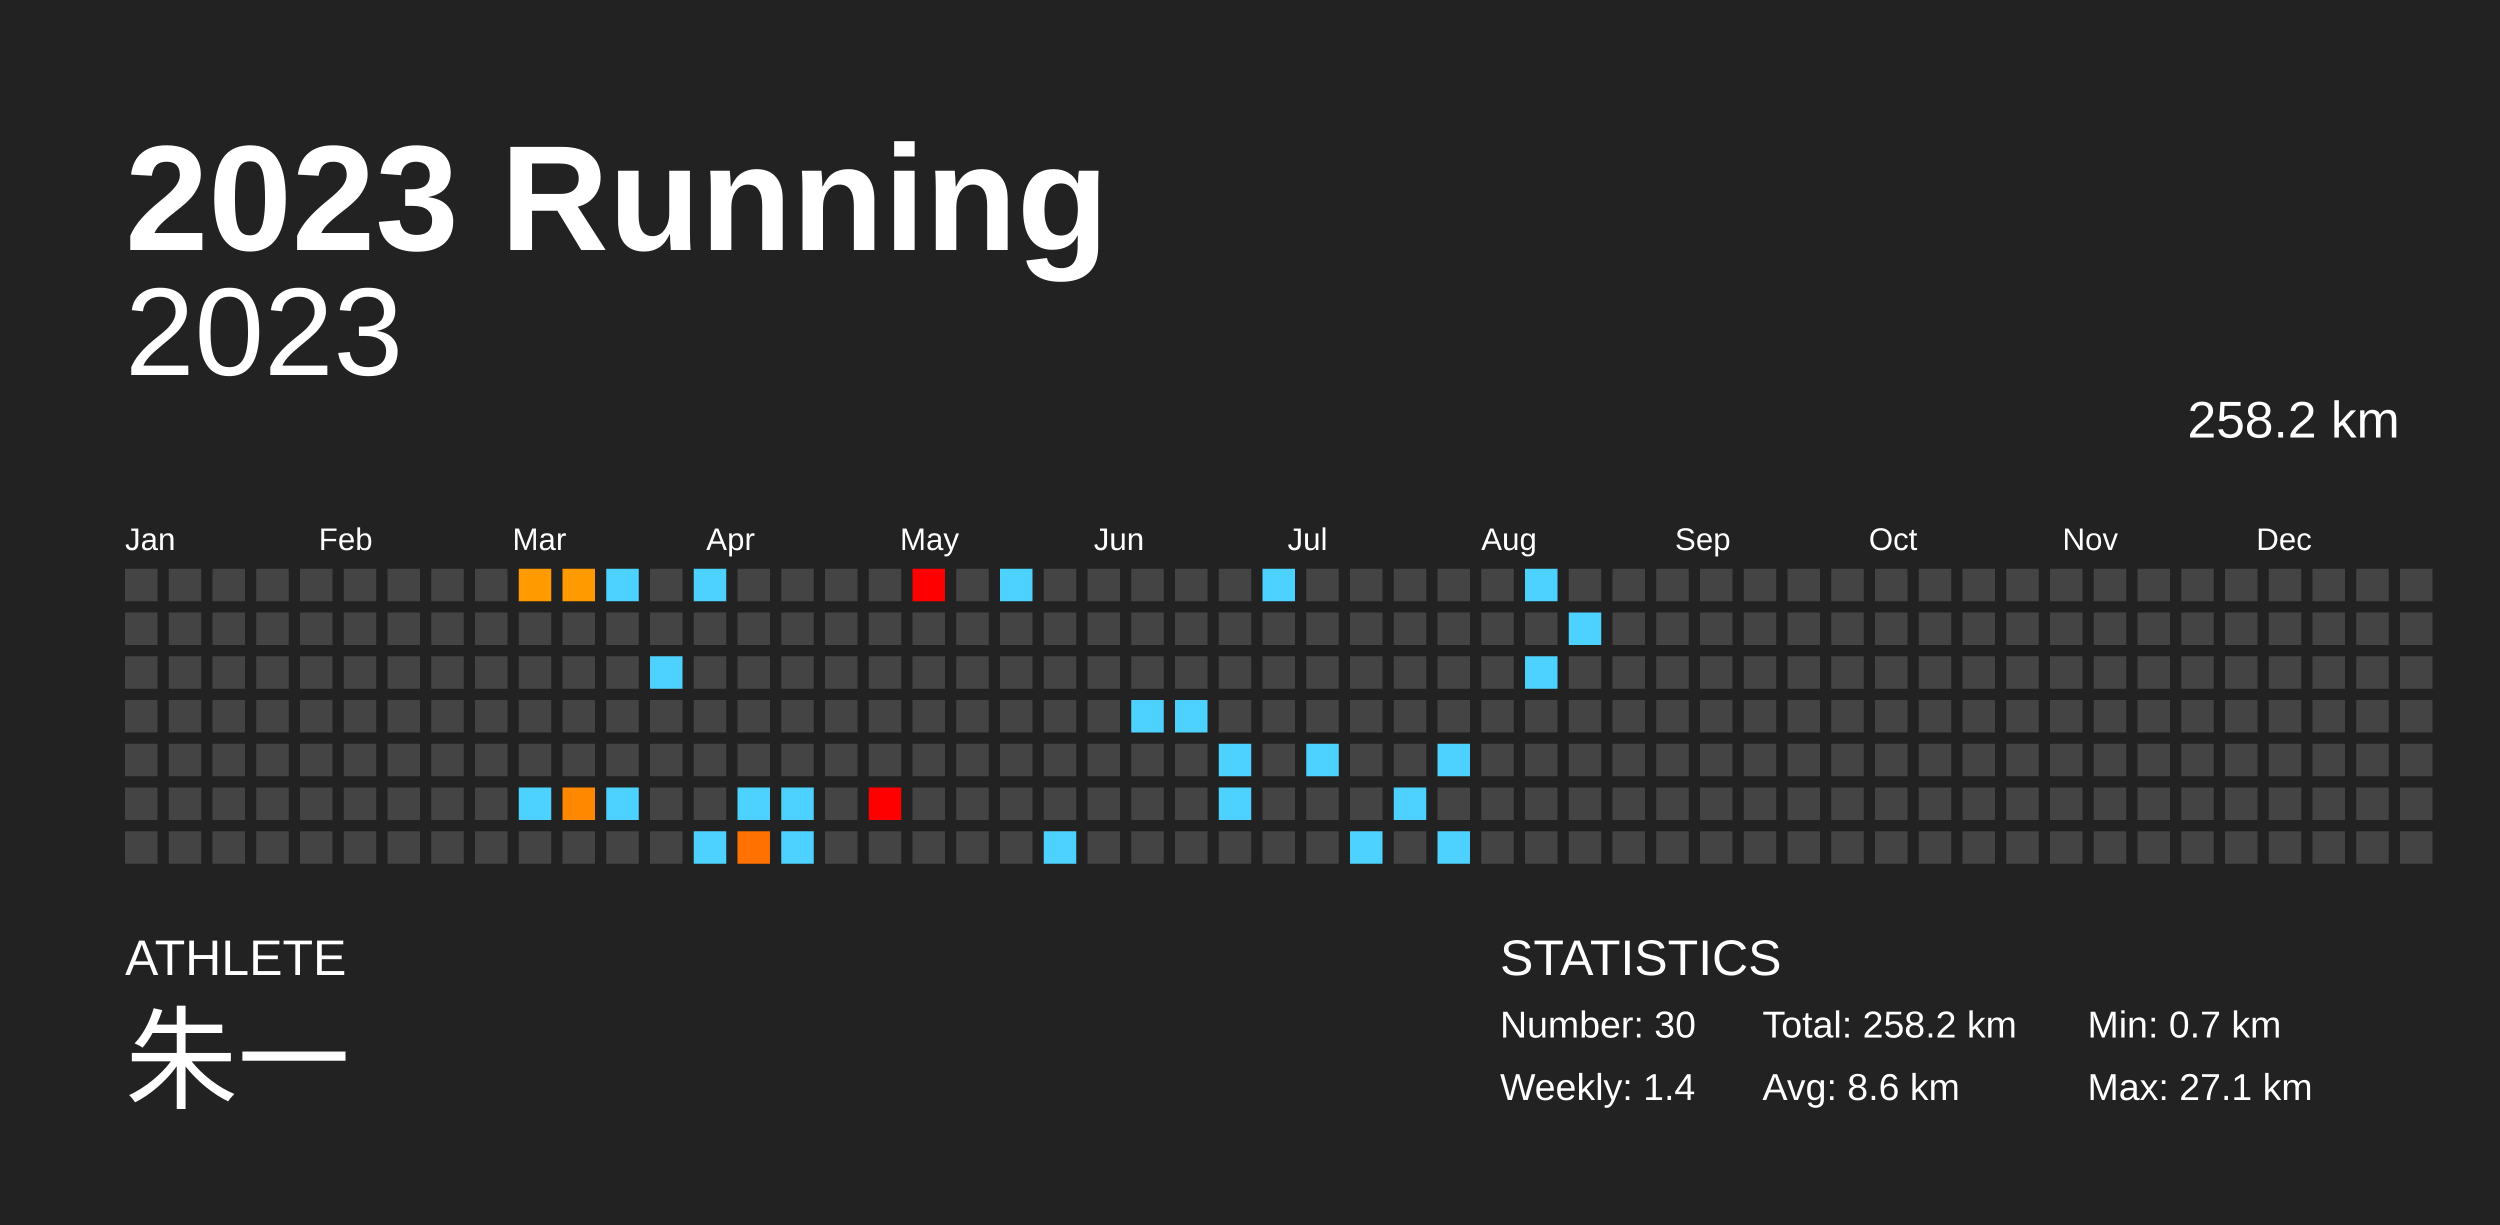
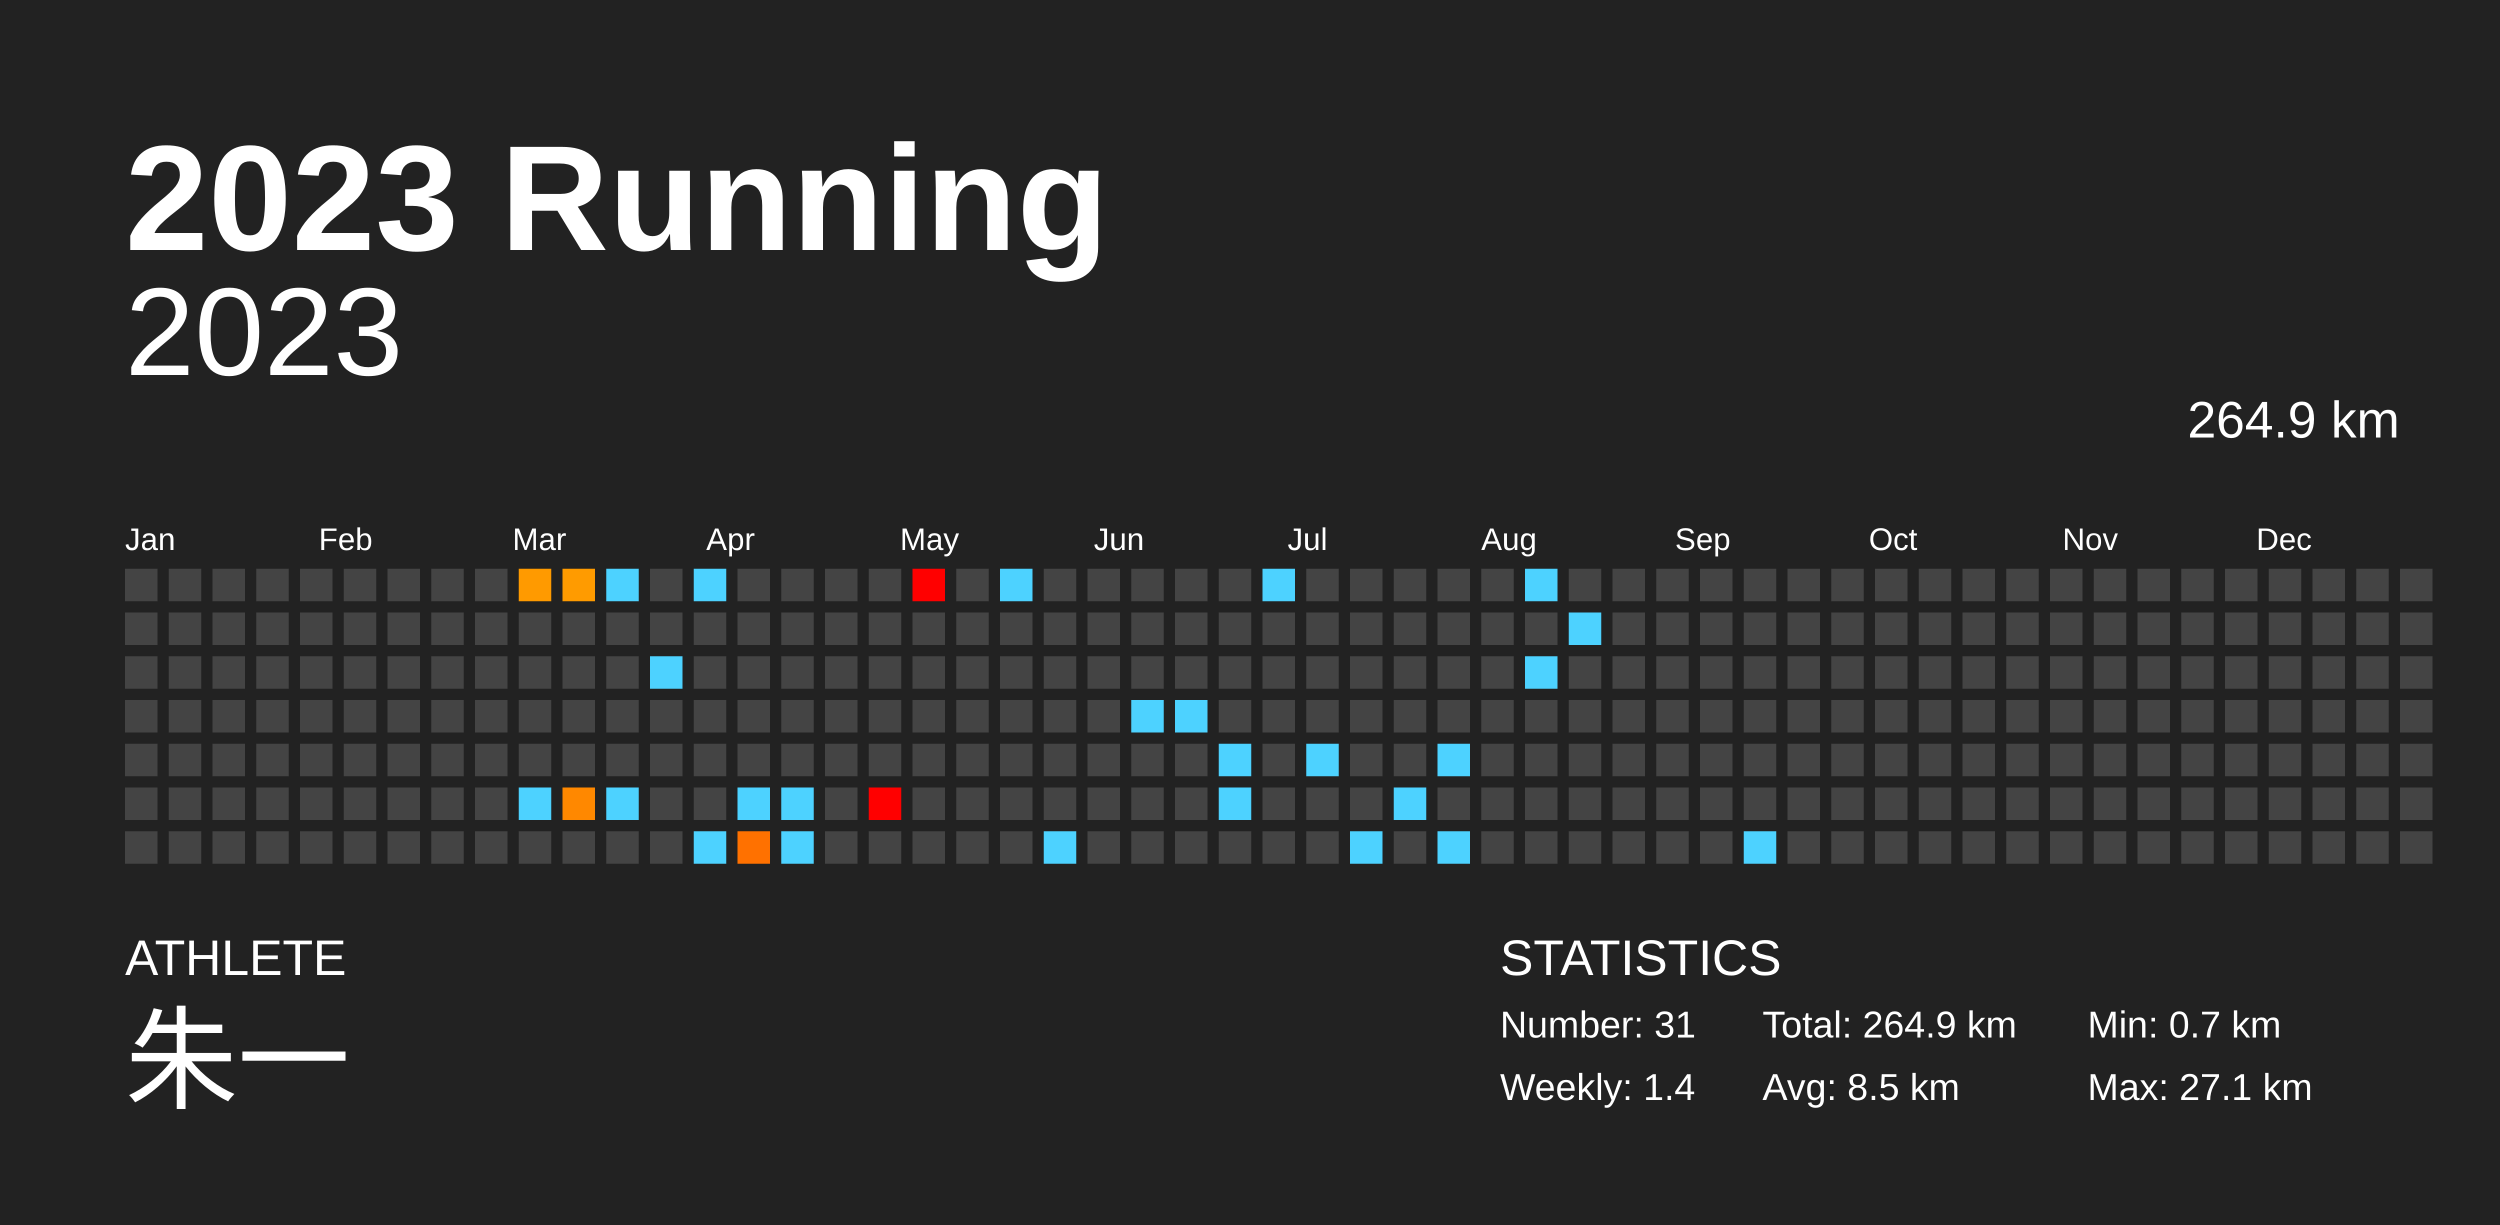
<svg xmlns="http://www.w3.org/2000/svg" baseProfile="full" height="98mm" version="1.1" viewBox="0,0,200,98" width="200mm">
  <defs />
  <rect fill="#222222" height="98" width="200" x="0" y="0" />
  <text fill="#FFFFFF" style="font-size:12px; font-family:Arial; font-weight:bold;" x="10" y="20">2023 Running</text>
  <text fill="#FFFFFF" style="font-size:4px; font-family:Arial" x="10" y="78">ATHLETE</text>
  <text fill="#FFFFFF" style="font-size:9px; font-family:Arial" x="10" y="88">朱一</text>
  <text fill="#FFFFFF" style="font-size:4px; font-family:Arial" x="120" y="78">STATISTICS</text>
-   <text fill="#FFFFFF" style="font-size:3px; font-family:Arial" x="120" y="83">Number: 30</text>
+   <text fill="#FFFFFF" style="font-size:3px; font-family:Arial" x="120" y="83">Number: 31</text>
  <text fill="#FFFFFF" style="font-size:3px; font-family:Arial" x="120" y="88">Weekly: 1.4</text>
-   <text fill="#FFFFFF" style="font-size:3px; font-family:Arial" x="141" y="83">Total: 258.2 km</text>
-   <text fill="#FFFFFF" style="font-size:3px; font-family:Arial" x="141" y="88">Avg: 8.6 km</text>
+   <text fill="#FFFFFF" style="font-size:3px; font-family:Arial" x="141" y="83">Total: 264.9 km</text>
+   <text fill="#FFFFFF" style="font-size:3px; font-family:Arial" x="141" y="88">Avg: 8.5 km</text>
  <text fill="#FFFFFF" style="font-size:3px; font-family:Arial" x="167" y="83">Min: 0.7 km</text>
  <text fill="#FFFFFF" style="font-size:3px; font-family:Arial" x="167" y="88">Max: 27.1 km</text>
  <text alignment-baseline="hanging" fill="#FFFFFF" style="font-size:10.0px; font-family:Arial;" x="10" y="30">2023</text>
-   <text alignment-baseline="hanging" fill="#FFFFFF" style="font-size:4.125px; font-family:Arial;" x="175" y="35">258.2 km</text>
+   <text alignment-baseline="hanging" fill="#FFFFFF" style="font-size:4.125px; font-family:Arial;" x="175" y="35">264.9 km</text>
  <text fill="#FFFFFF" style="font-size:2.5px; font-family:Arial" x="10.0" y="44">Jan</text>
  <text fill="#FFFFFF" style="font-size:2.5px; font-family:Arial" x="25.5" y="44">Feb</text>
  <text fill="#FFFFFF" style="font-size:2.5px; font-family:Arial" x="41.0" y="44">Mar</text>
  <text fill="#FFFFFF" style="font-size:2.5px; font-family:Arial" x="56.5" y="44">Apr</text>
  <text fill="#FFFFFF" style="font-size:2.5px; font-family:Arial" x="72.0" y="44">May</text>
  <text fill="#FFFFFF" style="font-size:2.5px; font-family:Arial" x="87.5" y="44">Jun</text>
  <text fill="#FFFFFF" style="font-size:2.5px; font-family:Arial" x="103.0" y="44">Jul</text>
  <text fill="#FFFFFF" style="font-size:2.5px; font-family:Arial" x="118.5" y="44">Aug</text>
  <text fill="#FFFFFF" style="font-size:2.5px; font-family:Arial" x="134.0" y="44">Sep</text>
  <text fill="#FFFFFF" style="font-size:2.5px; font-family:Arial" x="149.5" y="44">Oct</text>
  <text fill="#FFFFFF" style="font-size:2.5px; font-family:Arial" x="165.0" y="44">Nov</text>
  <text fill="#FFFFFF" style="font-size:2.5px; font-family:Arial" x="180.5" y="44">Dec</text>
  <rect fill="#444444" height="2.6" width="2.6" x="10.0" y="45.5" />
  <rect fill="#444444" height="2.6" width="2.6" x="10.0" y="49.0" />
  <rect fill="#444444" height="2.6" width="2.6" x="10.0" y="52.5" />
  <rect fill="#444444" height="2.6" width="2.6" x="10.0" y="56.0" />
  <rect fill="#444444" height="2.6" width="2.6" x="10.0" y="59.5" />
  <rect fill="#444444" height="2.6" width="2.6" x="10.0" y="63.0" />
  <rect fill="#444444" height="2.6" width="2.6" x="10.0" y="66.5" />
  <rect fill="#444444" height="2.6" width="2.6" x="13.5" y="45.5" />
  <rect fill="#444444" height="2.6" width="2.6" x="13.5" y="49.0" />
  <rect fill="#444444" height="2.6" width="2.6" x="13.5" y="52.5" />
  <rect fill="#444444" height="2.6" width="2.6" x="13.5" y="56.0" />
  <rect fill="#444444" height="2.6" width="2.6" x="13.5" y="59.5" />
  <rect fill="#444444" height="2.6" width="2.6" x="13.5" y="63.0" />
  <rect fill="#444444" height="2.6" width="2.6" x="13.5" y="66.5" />
  <rect fill="#444444" height="2.6" width="2.6" x="17.0" y="45.5" />
  <rect fill="#444444" height="2.6" width="2.6" x="17.0" y="49.0" />
  <rect fill="#444444" height="2.6" width="2.6" x="17.0" y="52.5" />
  <rect fill="#444444" height="2.6" width="2.6" x="17.0" y="56.0" />
  <rect fill="#444444" height="2.6" width="2.6" x="17.0" y="59.5" />
  <rect fill="#444444" height="2.6" width="2.6" x="17.0" y="63.0" />
  <rect fill="#444444" height="2.6" width="2.6" x="17.0" y="66.5" />
  <rect fill="#444444" height="2.6" width="2.6" x="20.5" y="45.5" />
  <rect fill="#444444" height="2.6" width="2.6" x="20.5" y="49.0" />
  <rect fill="#444444" height="2.6" width="2.6" x="20.5" y="52.5" />
  <rect fill="#444444" height="2.6" width="2.6" x="20.5" y="56.0" />
  <rect fill="#444444" height="2.6" width="2.6" x="20.5" y="59.5" />
  <rect fill="#444444" height="2.6" width="2.6" x="20.5" y="63.0" />
  <rect fill="#444444" height="2.6" width="2.6" x="20.5" y="66.5" />
  <rect fill="#444444" height="2.6" width="2.6" x="24.0" y="45.5" />
  <rect fill="#444444" height="2.6" width="2.6" x="24.0" y="49.0" />
  <rect fill="#444444" height="2.6" width="2.6" x="24.0" y="52.5" />
  <rect fill="#444444" height="2.6" width="2.6" x="24.0" y="56.0" />
  <rect fill="#444444" height="2.6" width="2.6" x="24.0" y="59.5" />
  <rect fill="#444444" height="2.6" width="2.6" x="24.0" y="63.0" />
  <rect fill="#444444" height="2.6" width="2.6" x="24.0" y="66.5" />
  <rect fill="#444444" height="2.6" width="2.6" x="27.5" y="45.5" />
  <rect fill="#444444" height="2.6" width="2.6" x="27.5" y="49.0" />
  <rect fill="#444444" height="2.6" width="2.6" x="27.5" y="52.5" />
  <rect fill="#444444" height="2.6" width="2.6" x="27.5" y="56.0" />
  <rect fill="#444444" height="2.6" width="2.6" x="27.5" y="59.5" />
  <rect fill="#444444" height="2.6" width="2.6" x="27.5" y="63.0" />
  <rect fill="#444444" height="2.6" width="2.6" x="27.5" y="66.5" />
  <rect fill="#444444" height="2.6" width="2.6" x="31.0" y="45.5" />
  <rect fill="#444444" height="2.6" width="2.6" x="31.0" y="49.0" />
  <rect fill="#444444" height="2.6" width="2.6" x="31.0" y="52.5" />
  <rect fill="#444444" height="2.6" width="2.6" x="31.0" y="56.0" />
  <rect fill="#444444" height="2.6" width="2.6" x="31.0" y="59.5" />
  <rect fill="#444444" height="2.6" width="2.6" x="31.0" y="63.0" />
  <rect fill="#444444" height="2.6" width="2.6" x="31.0" y="66.5" />
  <rect fill="#444444" height="2.6" width="2.6" x="34.5" y="45.5" />
  <rect fill="#444444" height="2.6" width="2.6" x="34.5" y="49.0" />
  <rect fill="#444444" height="2.6" width="2.6" x="34.5" y="52.5" />
  <rect fill="#444444" height="2.6" width="2.6" x="34.5" y="56.0" />
  <rect fill="#444444" height="2.6" width="2.6" x="34.5" y="59.5" />
  <rect fill="#444444" height="2.6" width="2.6" x="34.5" y="63.0" />
  <rect fill="#444444" height="2.6" width="2.6" x="34.5" y="66.5" />
  <rect fill="#444444" height="2.6" width="2.6" x="38.0" y="45.5" />
  <rect fill="#444444" height="2.6" width="2.6" x="38.0" y="49.0" />
  <rect fill="#444444" height="2.6" width="2.6" x="38.0" y="52.5" />
  <rect fill="#444444" height="2.6" width="2.6" x="38.0" y="56.0" />
  <rect fill="#444444" height="2.6" width="2.6" x="38.0" y="59.5" />
  <rect fill="#444444" height="2.6" width="2.6" x="38.0" y="63.0" />
  <rect fill="#444444" height="2.6" width="2.6" x="38.0" y="66.5" />
  <rect fill="#ff9a00" height="2.6" width="2.6" x="41.5" y="45.5" />
  <rect fill="#444444" height="2.6" width="2.6" x="41.5" y="49.0" />
  <rect fill="#444444" height="2.6" width="2.6" x="41.5" y="52.5" />
  <rect fill="#444444" height="2.6" width="2.6" x="41.5" y="56.0" />
  <rect fill="#444444" height="2.6" width="2.6" x="41.5" y="59.5" />
  <rect fill="#4dd2ff" height="2.6" width="2.6" x="41.5" y="63.0" />
  <rect fill="#444444" height="2.6" width="2.6" x="41.5" y="66.5" />
  <rect fill="#ff9b00" height="2.6" width="2.6" x="45.0" y="45.5" />
  <rect fill="#444444" height="2.6" width="2.6" x="45.0" y="49.0" />
  <rect fill="#444444" height="2.6" width="2.6" x="45.0" y="52.5" />
  <rect fill="#444444" height="2.6" width="2.6" x="45.0" y="56.0" />
  <rect fill="#444444" height="2.6" width="2.6" x="45.0" y="59.5" />
  <rect fill="#ff8800" height="2.6" width="2.6" x="45.0" y="63.0" />
  <rect fill="#444444" height="2.6" width="2.6" x="45.0" y="66.5" />
  <rect fill="#4dd2ff" height="2.6" width="2.6" x="48.5" y="45.5" />
  <rect fill="#444444" height="2.6" width="2.6" x="48.5" y="49.0" />
  <rect fill="#444444" height="2.6" width="2.6" x="48.5" y="52.5" />
  <rect fill="#444444" height="2.6" width="2.6" x="48.5" y="56.0" />
  <rect fill="#444444" height="2.6" width="2.6" x="48.5" y="59.5" />
  <rect fill="#4dd2ff" height="2.6" width="2.6" x="48.5" y="63.0" />
  <rect fill="#444444" height="2.6" width="2.6" x="48.5" y="66.5" />
  <rect fill="#444444" height="2.6" width="2.6" x="52.0" y="45.5" />
  <rect fill="#444444" height="2.6" width="2.6" x="52.0" y="49.0" />
  <rect fill="#4dd2ff" height="2.6" width="2.6" x="52.0" y="52.5" />
  <rect fill="#444444" height="2.6" width="2.6" x="52.0" y="56.0" />
  <rect fill="#444444" height="2.6" width="2.6" x="52.0" y="59.5" />
  <rect fill="#444444" height="2.6" width="2.6" x="52.0" y="63.0" />
  <rect fill="#444444" height="2.6" width="2.6" x="52.0" y="66.5" />
  <rect fill="#4dd2ff" height="2.6" width="2.6" x="55.5" y="45.5" />
  <rect fill="#444444" height="2.6" width="2.6" x="55.5" y="49.0" />
  <rect fill="#444444" height="2.6" width="2.6" x="55.5" y="52.5" />
  <rect fill="#444444" height="2.6" width="2.6" x="55.5" y="56.0" />
  <rect fill="#444444" height="2.6" width="2.6" x="55.5" y="59.5" />
  <rect fill="#444444" height="2.6" width="2.6" x="55.5" y="63.0" />
  <rect fill="#4dd2ff" height="2.6" width="2.6" x="55.5" y="66.5" />
  <rect fill="#444444" height="2.6" width="2.6" x="59.0" y="45.5" />
  <rect fill="#444444" height="2.6" width="2.6" x="59.0" y="49.0" />
  <rect fill="#444444" height="2.6" width="2.6" x="59.0" y="52.5" />
  <rect fill="#444444" height="2.6" width="2.6" x="59.0" y="56.0" />
  <rect fill="#444444" height="2.6" width="2.6" x="59.0" y="59.5" />
  <rect fill="#4dd2ff" height="2.6" width="2.6" x="59.0" y="63.0" />
  <rect fill="#ff7100" height="2.6" width="2.6" x="59.0" y="66.5" />
  <rect fill="#444444" height="2.6" width="2.6" x="62.5" y="45.5" />
  <rect fill="#444444" height="2.6" width="2.6" x="62.5" y="49.0" />
  <rect fill="#444444" height="2.6" width="2.6" x="62.5" y="52.5" />
  <rect fill="#444444" height="2.6" width="2.6" x="62.5" y="56.0" />
  <rect fill="#444444" height="2.6" width="2.6" x="62.5" y="59.5" />
  <rect fill="#4dd2ff" height="2.6" width="2.6" x="62.5" y="63.0" />
  <rect fill="#4dd2ff" height="2.6" width="2.6" x="62.5" y="66.5" />
  <rect fill="#444444" height="2.6" width="2.6" x="66.0" y="45.5" />
  <rect fill="#444444" height="2.6" width="2.6" x="66.0" y="49.0" />
  <rect fill="#444444" height="2.6" width="2.6" x="66.0" y="52.5" />
  <rect fill="#444444" height="2.6" width="2.6" x="66.0" y="56.0" />
  <rect fill="#444444" height="2.6" width="2.6" x="66.0" y="59.5" />
  <rect fill="#444444" height="2.6" width="2.6" x="66.0" y="63.0" />
  <rect fill="#444444" height="2.6" width="2.6" x="66.0" y="66.5" />
  <rect fill="#444444" height="2.6" width="2.6" x="69.5" y="45.5" />
  <rect fill="#444444" height="2.6" width="2.6" x="69.5" y="49.0" />
  <rect fill="#444444" height="2.6" width="2.6" x="69.5" y="52.5" />
  <rect fill="#444444" height="2.6" width="2.6" x="69.5" y="56.0" />
  <rect fill="#444444" height="2.6" width="2.6" x="69.5" y="59.5" />
  <rect fill="red" height="2.6" width="2.6" x="69.5" y="63.0" />
  <rect fill="#444444" height="2.6" width="2.6" x="69.5" y="66.5" />
  <rect fill="red" height="2.6" width="2.6" x="73.0" y="45.5" />
  <rect fill="#444444" height="2.6" width="2.6" x="73.0" y="49.0" />
  <rect fill="#444444" height="2.6" width="2.6" x="73.0" y="52.5" />
  <rect fill="#444444" height="2.6" width="2.6" x="73.0" y="56.0" />
  <rect fill="#444444" height="2.6" width="2.6" x="73.0" y="59.5" />
  <rect fill="#444444" height="2.6" width="2.6" x="73.0" y="63.0" />
  <rect fill="#444444" height="2.6" width="2.6" x="73.0" y="66.5" />
  <rect fill="#444444" height="2.6" width="2.6" x="76.5" y="45.5" />
  <rect fill="#444444" height="2.6" width="2.6" x="76.5" y="49.0" />
  <rect fill="#444444" height="2.6" width="2.6" x="76.5" y="52.5" />
  <rect fill="#444444" height="2.6" width="2.6" x="76.5" y="56.0" />
  <rect fill="#444444" height="2.6" width="2.6" x="76.5" y="59.5" />
  <rect fill="#444444" height="2.6" width="2.6" x="76.5" y="63.0" />
  <rect fill="#444444" height="2.6" width="2.6" x="76.5" y="66.5" />
  <rect fill="#4dd2ff" height="2.6" width="2.6" x="80.0" y="45.5" />
  <rect fill="#444444" height="2.6" width="2.6" x="80.0" y="49.0" />
  <rect fill="#444444" height="2.6" width="2.6" x="80.0" y="52.5" />
  <rect fill="#444444" height="2.6" width="2.6" x="80.0" y="56.0" />
  <rect fill="#444444" height="2.6" width="2.6" x="80.0" y="59.5" />
  <rect fill="#444444" height="2.6" width="2.6" x="80.0" y="63.0" />
  <rect fill="#444444" height="2.6" width="2.6" x="80.0" y="66.5" />
  <rect fill="#444444" height="2.6" width="2.6" x="83.5" y="45.5" />
  <rect fill="#444444" height="2.6" width="2.6" x="83.5" y="49.0" />
  <rect fill="#444444" height="2.6" width="2.6" x="83.5" y="52.5" />
  <rect fill="#444444" height="2.6" width="2.6" x="83.5" y="56.0" />
  <rect fill="#444444" height="2.6" width="2.6" x="83.5" y="59.5" />
  <rect fill="#444444" height="2.6" width="2.6" x="83.5" y="63.0" />
  <rect fill="#4dd2ff" height="2.6" width="2.6" x="83.5" y="66.5" />
  <rect fill="#444444" height="2.6" width="2.6" x="87.0" y="45.5" />
  <rect fill="#444444" height="2.6" width="2.6" x="87.0" y="49.0" />
  <rect fill="#444444" height="2.6" width="2.6" x="87.0" y="52.5" />
  <rect fill="#444444" height="2.6" width="2.6" x="87.0" y="56.0" />
  <rect fill="#444444" height="2.6" width="2.6" x="87.0" y="59.5" />
  <rect fill="#444444" height="2.6" width="2.6" x="87.0" y="63.0" />
  <rect fill="#444444" height="2.6" width="2.6" x="87.0" y="66.5" />
  <rect fill="#444444" height="2.6" width="2.6" x="90.5" y="45.5" />
  <rect fill="#444444" height="2.6" width="2.6" x="90.5" y="49.0" />
  <rect fill="#444444" height="2.6" width="2.6" x="90.5" y="52.5" />
  <rect fill="#4dd2ff" height="2.6" width="2.6" x="90.5" y="56.0" />
  <rect fill="#444444" height="2.6" width="2.6" x="90.5" y="59.5" />
  <rect fill="#444444" height="2.6" width="2.6" x="90.5" y="63.0" />
  <rect fill="#444444" height="2.6" width="2.6" x="90.5" y="66.5" />
  <rect fill="#444444" height="2.6" width="2.6" x="94.0" y="45.5" />
  <rect fill="#444444" height="2.6" width="2.6" x="94.0" y="49.0" />
  <rect fill="#444444" height="2.6" width="2.6" x="94.0" y="52.5" />
  <rect fill="#4dd2ff" height="2.6" width="2.6" x="94.0" y="56.0" />
  <rect fill="#444444" height="2.6" width="2.6" x="94.0" y="59.5" />
  <rect fill="#444444" height="2.6" width="2.6" x="94.0" y="63.0" />
  <rect fill="#444444" height="2.6" width="2.6" x="94.0" y="66.5" />
  <rect fill="#444444" height="2.6" width="2.6" x="97.5" y="45.5" />
  <rect fill="#444444" height="2.6" width="2.6" x="97.5" y="49.0" />
  <rect fill="#444444" height="2.6" width="2.6" x="97.5" y="52.5" />
  <rect fill="#444444" height="2.6" width="2.6" x="97.5" y="56.0" />
  <rect fill="#4dd2ff" height="2.6" width="2.6" x="97.5" y="59.5" />
  <rect fill="#4dd2ff" height="2.6" width="2.6" x="97.5" y="63.0" />
  <rect fill="#444444" height="2.6" width="2.6" x="97.5" y="66.5" />
  <rect fill="#4dd2ff" height="2.6" width="2.6" x="101.0" y="45.5" />
  <rect fill="#444444" height="2.6" width="2.6" x="101.0" y="49.0" />
  <rect fill="#444444" height="2.6" width="2.6" x="101.0" y="52.5" />
  <rect fill="#444444" height="2.6" width="2.6" x="101.0" y="56.0" />
  <rect fill="#444444" height="2.6" width="2.6" x="101.0" y="59.5" />
  <rect fill="#444444" height="2.6" width="2.6" x="101.0" y="63.0" />
  <rect fill="#444444" height="2.6" width="2.6" x="101.0" y="66.5" />
  <rect fill="#444444" height="2.6" width="2.6" x="104.5" y="45.5" />
  <rect fill="#444444" height="2.6" width="2.6" x="104.5" y="49.0" />
  <rect fill="#444444" height="2.6" width="2.6" x="104.5" y="52.5" />
  <rect fill="#444444" height="2.6" width="2.6" x="104.5" y="56.0" />
  <rect fill="#4dd2ff" height="2.6" width="2.6" x="104.5" y="59.5" />
  <rect fill="#444444" height="2.6" width="2.6" x="104.5" y="63.0" />
  <rect fill="#444444" height="2.6" width="2.6" x="104.5" y="66.5" />
  <rect fill="#444444" height="2.6" width="2.6" x="108.0" y="45.5" />
  <rect fill="#444444" height="2.6" width="2.6" x="108.0" y="49.0" />
  <rect fill="#444444" height="2.6" width="2.6" x="108.0" y="52.5" />
  <rect fill="#444444" height="2.6" width="2.6" x="108.0" y="56.0" />
  <rect fill="#444444" height="2.6" width="2.6" x="108.0" y="59.5" />
  <rect fill="#444444" height="2.6" width="2.6" x="108.0" y="63.0" />
  <rect fill="#4dd2ff" height="2.6" width="2.6" x="108.0" y="66.5" />
  <rect fill="#444444" height="2.6" width="2.6" x="111.5" y="45.5" />
  <rect fill="#444444" height="2.6" width="2.6" x="111.5" y="49.0" />
  <rect fill="#444444" height="2.6" width="2.6" x="111.5" y="52.5" />
  <rect fill="#444444" height="2.6" width="2.6" x="111.5" y="56.0" />
  <rect fill="#444444" height="2.6" width="2.6" x="111.5" y="59.5" />
  <rect fill="#4dd2ff" height="2.6" width="2.6" x="111.5" y="63.0" />
  <rect fill="#444444" height="2.6" width="2.6" x="111.5" y="66.5" />
  <rect fill="#444444" height="2.6" width="2.6" x="115.0" y="45.5" />
  <rect fill="#444444" height="2.6" width="2.6" x="115.0" y="49.0" />
  <rect fill="#444444" height="2.6" width="2.6" x="115.0" y="52.5" />
  <rect fill="#444444" height="2.6" width="2.6" x="115.0" y="56.0" />
  <rect fill="#4dd2ff" height="2.6" width="2.6" x="115.0" y="59.5" />
  <rect fill="#444444" height="2.6" width="2.6" x="115.0" y="63.0" />
  <rect fill="#4dd2ff" height="2.6" width="2.6" x="115.0" y="66.5" />
  <rect fill="#444444" height="2.6" width="2.6" x="118.5" y="45.5" />
  <rect fill="#444444" height="2.6" width="2.6" x="118.5" y="49.0" />
  <rect fill="#444444" height="2.6" width="2.6" x="118.5" y="52.5" />
  <rect fill="#444444" height="2.6" width="2.6" x="118.5" y="56.0" />
  <rect fill="#444444" height="2.6" width="2.6" x="118.5" y="59.5" />
  <rect fill="#444444" height="2.6" width="2.6" x="118.5" y="63.0" />
  <rect fill="#444444" height="2.6" width="2.6" x="118.5" y="66.5" />
  <rect fill="#4dd2ff" height="2.6" width="2.6" x="122.0" y="45.5" />
  <rect fill="#444444" height="2.6" width="2.6" x="122.0" y="49.0" />
  <rect fill="#4dd2ff" height="2.6" width="2.6" x="122.0" y="52.5" />
  <rect fill="#444444" height="2.6" width="2.6" x="122.0" y="56.0" />
  <rect fill="#444444" height="2.6" width="2.6" x="122.0" y="59.5" />
  <rect fill="#444444" height="2.6" width="2.6" x="122.0" y="63.0" />
  <rect fill="#444444" height="2.6" width="2.6" x="122.0" y="66.5" />
  <rect fill="#444444" height="2.6" width="2.6" x="125.5" y="45.5" />
  <rect fill="#4dd2ff" height="2.6" width="2.6" x="125.5" y="49.0" />
  <rect fill="#444444" height="2.6" width="2.6" x="125.5" y="52.5" />
  <rect fill="#444444" height="2.6" width="2.6" x="125.5" y="56.0" />
  <rect fill="#444444" height="2.6" width="2.6" x="125.5" y="59.5" />
  <rect fill="#444444" height="2.6" width="2.6" x="125.5" y="63.0" />
  <rect fill="#444444" height="2.6" width="2.6" x="125.5" y="66.5" />
  <rect fill="#444444" height="2.6" width="2.6" x="129.0" y="45.5" />
  <rect fill="#444444" height="2.6" width="2.6" x="129.0" y="49.0" />
  <rect fill="#444444" height="2.6" width="2.6" x="129.0" y="52.5" />
  <rect fill="#444444" height="2.6" width="2.6" x="129.0" y="56.0" />
  <rect fill="#444444" height="2.6" width="2.6" x="129.0" y="59.5" />
  <rect fill="#444444" height="2.6" width="2.6" x="129.0" y="63.0" />
  <rect fill="#444444" height="2.6" width="2.6" x="129.0" y="66.5" />
  <rect fill="#444444" height="2.6" width="2.6" x="132.5" y="45.5" />
  <rect fill="#444444" height="2.6" width="2.6" x="132.5" y="49.0" />
  <rect fill="#444444" height="2.6" width="2.6" x="132.5" y="52.5" />
  <rect fill="#444444" height="2.6" width="2.6" x="132.5" y="56.0" />
  <rect fill="#444444" height="2.6" width="2.6" x="132.5" y="59.5" />
  <rect fill="#444444" height="2.6" width="2.6" x="132.5" y="63.0" />
  <rect fill="#444444" height="2.6" width="2.6" x="132.5" y="66.5" />
  <rect fill="#444444" height="2.6" width="2.6" x="136.0" y="45.5" />
  <rect fill="#444444" height="2.6" width="2.6" x="136.0" y="49.0" />
  <rect fill="#444444" height="2.6" width="2.6" x="136.0" y="52.5" />
  <rect fill="#444444" height="2.6" width="2.6" x="136.0" y="56.0" />
  <rect fill="#444444" height="2.6" width="2.6" x="136.0" y="59.5" />
  <rect fill="#444444" height="2.6" width="2.6" x="136.0" y="63.0" />
  <rect fill="#444444" height="2.6" width="2.6" x="136.0" y="66.5" />
  <rect fill="#444444" height="2.6" width="2.6" x="139.5" y="45.5" />
  <rect fill="#444444" height="2.6" width="2.6" x="139.5" y="49.0" />
  <rect fill="#444444" height="2.6" width="2.6" x="139.5" y="52.5" />
  <rect fill="#444444" height="2.6" width="2.6" x="139.5" y="56.0" />
  <rect fill="#444444" height="2.6" width="2.6" x="139.5" y="59.5" />
  <rect fill="#444444" height="2.6" width="2.6" x="139.5" y="63.0" />
-   <rect fill="#444444" height="2.6" width="2.6" x="139.5" y="66.5" />
+   <rect fill="#4dd2ff" height="2.6" width="2.6" x="139.5" y="66.5" />
  <rect fill="#444444" height="2.6" width="2.6" x="143.0" y="45.5" />
  <rect fill="#444444" height="2.6" width="2.6" x="143.0" y="49.0" />
  <rect fill="#444444" height="2.6" width="2.6" x="143.0" y="52.5" />
  <rect fill="#444444" height="2.6" width="2.6" x="143.0" y="56.0" />
  <rect fill="#444444" height="2.6" width="2.6" x="143.0" y="59.5" />
  <rect fill="#444444" height="2.6" width="2.6" x="143.0" y="63.0" />
  <rect fill="#444444" height="2.6" width="2.6" x="143.0" y="66.5" />
  <rect fill="#444444" height="2.6" width="2.6" x="146.5" y="45.5" />
  <rect fill="#444444" height="2.6" width="2.6" x="146.5" y="49.0" />
  <rect fill="#444444" height="2.6" width="2.6" x="146.5" y="52.5" />
  <rect fill="#444444" height="2.6" width="2.6" x="146.5" y="56.0" />
  <rect fill="#444444" height="2.6" width="2.6" x="146.5" y="59.5" />
  <rect fill="#444444" height="2.6" width="2.6" x="146.5" y="63.0" />
  <rect fill="#444444" height="2.6" width="2.6" x="146.5" y="66.5" />
  <rect fill="#444444" height="2.6" width="2.6" x="150.0" y="45.5" />
  <rect fill="#444444" height="2.6" width="2.6" x="150.0" y="49.0" />
  <rect fill="#444444" height="2.6" width="2.6" x="150.0" y="52.5" />
  <rect fill="#444444" height="2.6" width="2.6" x="150.0" y="56.0" />
  <rect fill="#444444" height="2.6" width="2.6" x="150.0" y="59.5" />
  <rect fill="#444444" height="2.6" width="2.6" x="150.0" y="63.0" />
  <rect fill="#444444" height="2.6" width="2.6" x="150.0" y="66.5" />
  <rect fill="#444444" height="2.6" width="2.6" x="153.5" y="45.5" />
  <rect fill="#444444" height="2.6" width="2.6" x="153.5" y="49.0" />
  <rect fill="#444444" height="2.6" width="2.6" x="153.5" y="52.5" />
  <rect fill="#444444" height="2.6" width="2.6" x="153.5" y="56.0" />
  <rect fill="#444444" height="2.6" width="2.6" x="153.5" y="59.5" />
  <rect fill="#444444" height="2.6" width="2.6" x="153.5" y="63.0" />
  <rect fill="#444444" height="2.6" width="2.6" x="153.5" y="66.5" />
  <rect fill="#444444" height="2.6" width="2.6" x="157.0" y="45.5" />
  <rect fill="#444444" height="2.6" width="2.6" x="157.0" y="49.0" />
  <rect fill="#444444" height="2.6" width="2.6" x="157.0" y="52.5" />
  <rect fill="#444444" height="2.6" width="2.6" x="157.0" y="56.0" />
  <rect fill="#444444" height="2.6" width="2.6" x="157.0" y="59.5" />
  <rect fill="#444444" height="2.6" width="2.6" x="157.0" y="63.0" />
  <rect fill="#444444" height="2.6" width="2.6" x="157.0" y="66.5" />
  <rect fill="#444444" height="2.6" width="2.6" x="160.5" y="45.5" />
  <rect fill="#444444" height="2.6" width="2.6" x="160.5" y="49.0" />
  <rect fill="#444444" height="2.6" width="2.6" x="160.5" y="52.5" />
  <rect fill="#444444" height="2.6" width="2.6" x="160.5" y="56.0" />
  <rect fill="#444444" height="2.6" width="2.6" x="160.5" y="59.5" />
  <rect fill="#444444" height="2.6" width="2.6" x="160.5" y="63.0" />
  <rect fill="#444444" height="2.6" width="2.6" x="160.5" y="66.5" />
  <rect fill="#444444" height="2.6" width="2.6" x="164.0" y="45.5" />
  <rect fill="#444444" height="2.6" width="2.6" x="164.0" y="49.0" />
  <rect fill="#444444" height="2.6" width="2.6" x="164.0" y="52.5" />
  <rect fill="#444444" height="2.6" width="2.6" x="164.0" y="56.0" />
  <rect fill="#444444" height="2.6" width="2.6" x="164.0" y="59.5" />
  <rect fill="#444444" height="2.6" width="2.6" x="164.0" y="63.0" />
  <rect fill="#444444" height="2.6" width="2.6" x="164.0" y="66.5" />
  <rect fill="#444444" height="2.6" width="2.6" x="167.5" y="45.5" />
  <rect fill="#444444" height="2.6" width="2.6" x="167.5" y="49.0" />
  <rect fill="#444444" height="2.6" width="2.6" x="167.5" y="52.5" />
  <rect fill="#444444" height="2.6" width="2.6" x="167.5" y="56.0" />
  <rect fill="#444444" height="2.6" width="2.6" x="167.5" y="59.5" />
  <rect fill="#444444" height="2.6" width="2.6" x="167.5" y="63.0" />
  <rect fill="#444444" height="2.6" width="2.6" x="167.5" y="66.5" />
  <rect fill="#444444" height="2.6" width="2.6" x="171.0" y="45.5" />
  <rect fill="#444444" height="2.6" width="2.6" x="171.0" y="49.0" />
  <rect fill="#444444" height="2.6" width="2.6" x="171.0" y="52.5" />
  <rect fill="#444444" height="2.6" width="2.6" x="171.0" y="56.0" />
  <rect fill="#444444" height="2.6" width="2.6" x="171.0" y="59.5" />
  <rect fill="#444444" height="2.6" width="2.6" x="171.0" y="63.0" />
  <rect fill="#444444" height="2.6" width="2.6" x="171.0" y="66.5" />
  <rect fill="#444444" height="2.6" width="2.6" x="174.5" y="45.5" />
  <rect fill="#444444" height="2.6" width="2.6" x="174.5" y="49.0" />
  <rect fill="#444444" height="2.6" width="2.6" x="174.5" y="52.5" />
  <rect fill="#444444" height="2.6" width="2.6" x="174.5" y="56.0" />
  <rect fill="#444444" height="2.6" width="2.6" x="174.5" y="59.5" />
  <rect fill="#444444" height="2.6" width="2.6" x="174.5" y="63.0" />
  <rect fill="#444444" height="2.6" width="2.6" x="174.5" y="66.5" />
  <rect fill="#444444" height="2.6" width="2.6" x="178.0" y="45.5" />
  <rect fill="#444444" height="2.6" width="2.6" x="178.0" y="49.0" />
  <rect fill="#444444" height="2.6" width="2.6" x="178.0" y="52.5" />
  <rect fill="#444444" height="2.6" width="2.6" x="178.0" y="56.0" />
  <rect fill="#444444" height="2.6" width="2.6" x="178.0" y="59.5" />
  <rect fill="#444444" height="2.6" width="2.6" x="178.0" y="63.0" />
  <rect fill="#444444" height="2.6" width="2.6" x="178.0" y="66.5" />
  <rect fill="#444444" height="2.6" width="2.6" x="181.5" y="45.5" />
  <rect fill="#444444" height="2.6" width="2.6" x="181.5" y="49.0" />
  <rect fill="#444444" height="2.6" width="2.6" x="181.5" y="52.5" />
  <rect fill="#444444" height="2.6" width="2.6" x="181.5" y="56.0" />
  <rect fill="#444444" height="2.6" width="2.6" x="181.5" y="59.5" />
  <rect fill="#444444" height="2.6" width="2.6" x="181.5" y="63.0" />
  <rect fill="#444444" height="2.6" width="2.6" x="181.5" y="66.5" />
  <rect fill="#444444" height="2.6" width="2.6" x="185.0" y="45.5" />
  <rect fill="#444444" height="2.6" width="2.6" x="185.0" y="49.0" />
  <rect fill="#444444" height="2.6" width="2.6" x="185.0" y="52.5" />
  <rect fill="#444444" height="2.6" width="2.6" x="185.0" y="56.0" />
  <rect fill="#444444" height="2.6" width="2.6" x="185.0" y="59.5" />
  <rect fill="#444444" height="2.6" width="2.6" x="185.0" y="63.0" />
  <rect fill="#444444" height="2.6" width="2.6" x="185.0" y="66.5" />
  <rect fill="#444444" height="2.6" width="2.6" x="188.5" y="45.5" />
  <rect fill="#444444" height="2.6" width="2.6" x="188.5" y="49.0" />
  <rect fill="#444444" height="2.6" width="2.6" x="188.5" y="52.5" />
  <rect fill="#444444" height="2.6" width="2.6" x="188.5" y="56.0" />
  <rect fill="#444444" height="2.6" width="2.6" x="188.5" y="59.5" />
  <rect fill="#444444" height="2.6" width="2.6" x="188.5" y="63.0" />
  <rect fill="#444444" height="2.6" width="2.6" x="188.5" y="66.5" />
  <rect fill="#444444" height="2.6" width="2.6" x="192.0" y="45.5" />
  <rect fill="#444444" height="2.6" width="2.6" x="192.0" y="49.0" />
  <rect fill="#444444" height="2.6" width="2.6" x="192.0" y="52.5" />
  <rect fill="#444444" height="2.6" width="2.6" x="192.0" y="56.0" />
  <rect fill="#444444" height="2.6" width="2.6" x="192.0" y="59.5" />
  <rect fill="#444444" height="2.6" width="2.6" x="192.0" y="63.0" />
  <rect fill="#444444" height="2.6" width="2.6" x="192.0" y="66.5" />
</svg>
